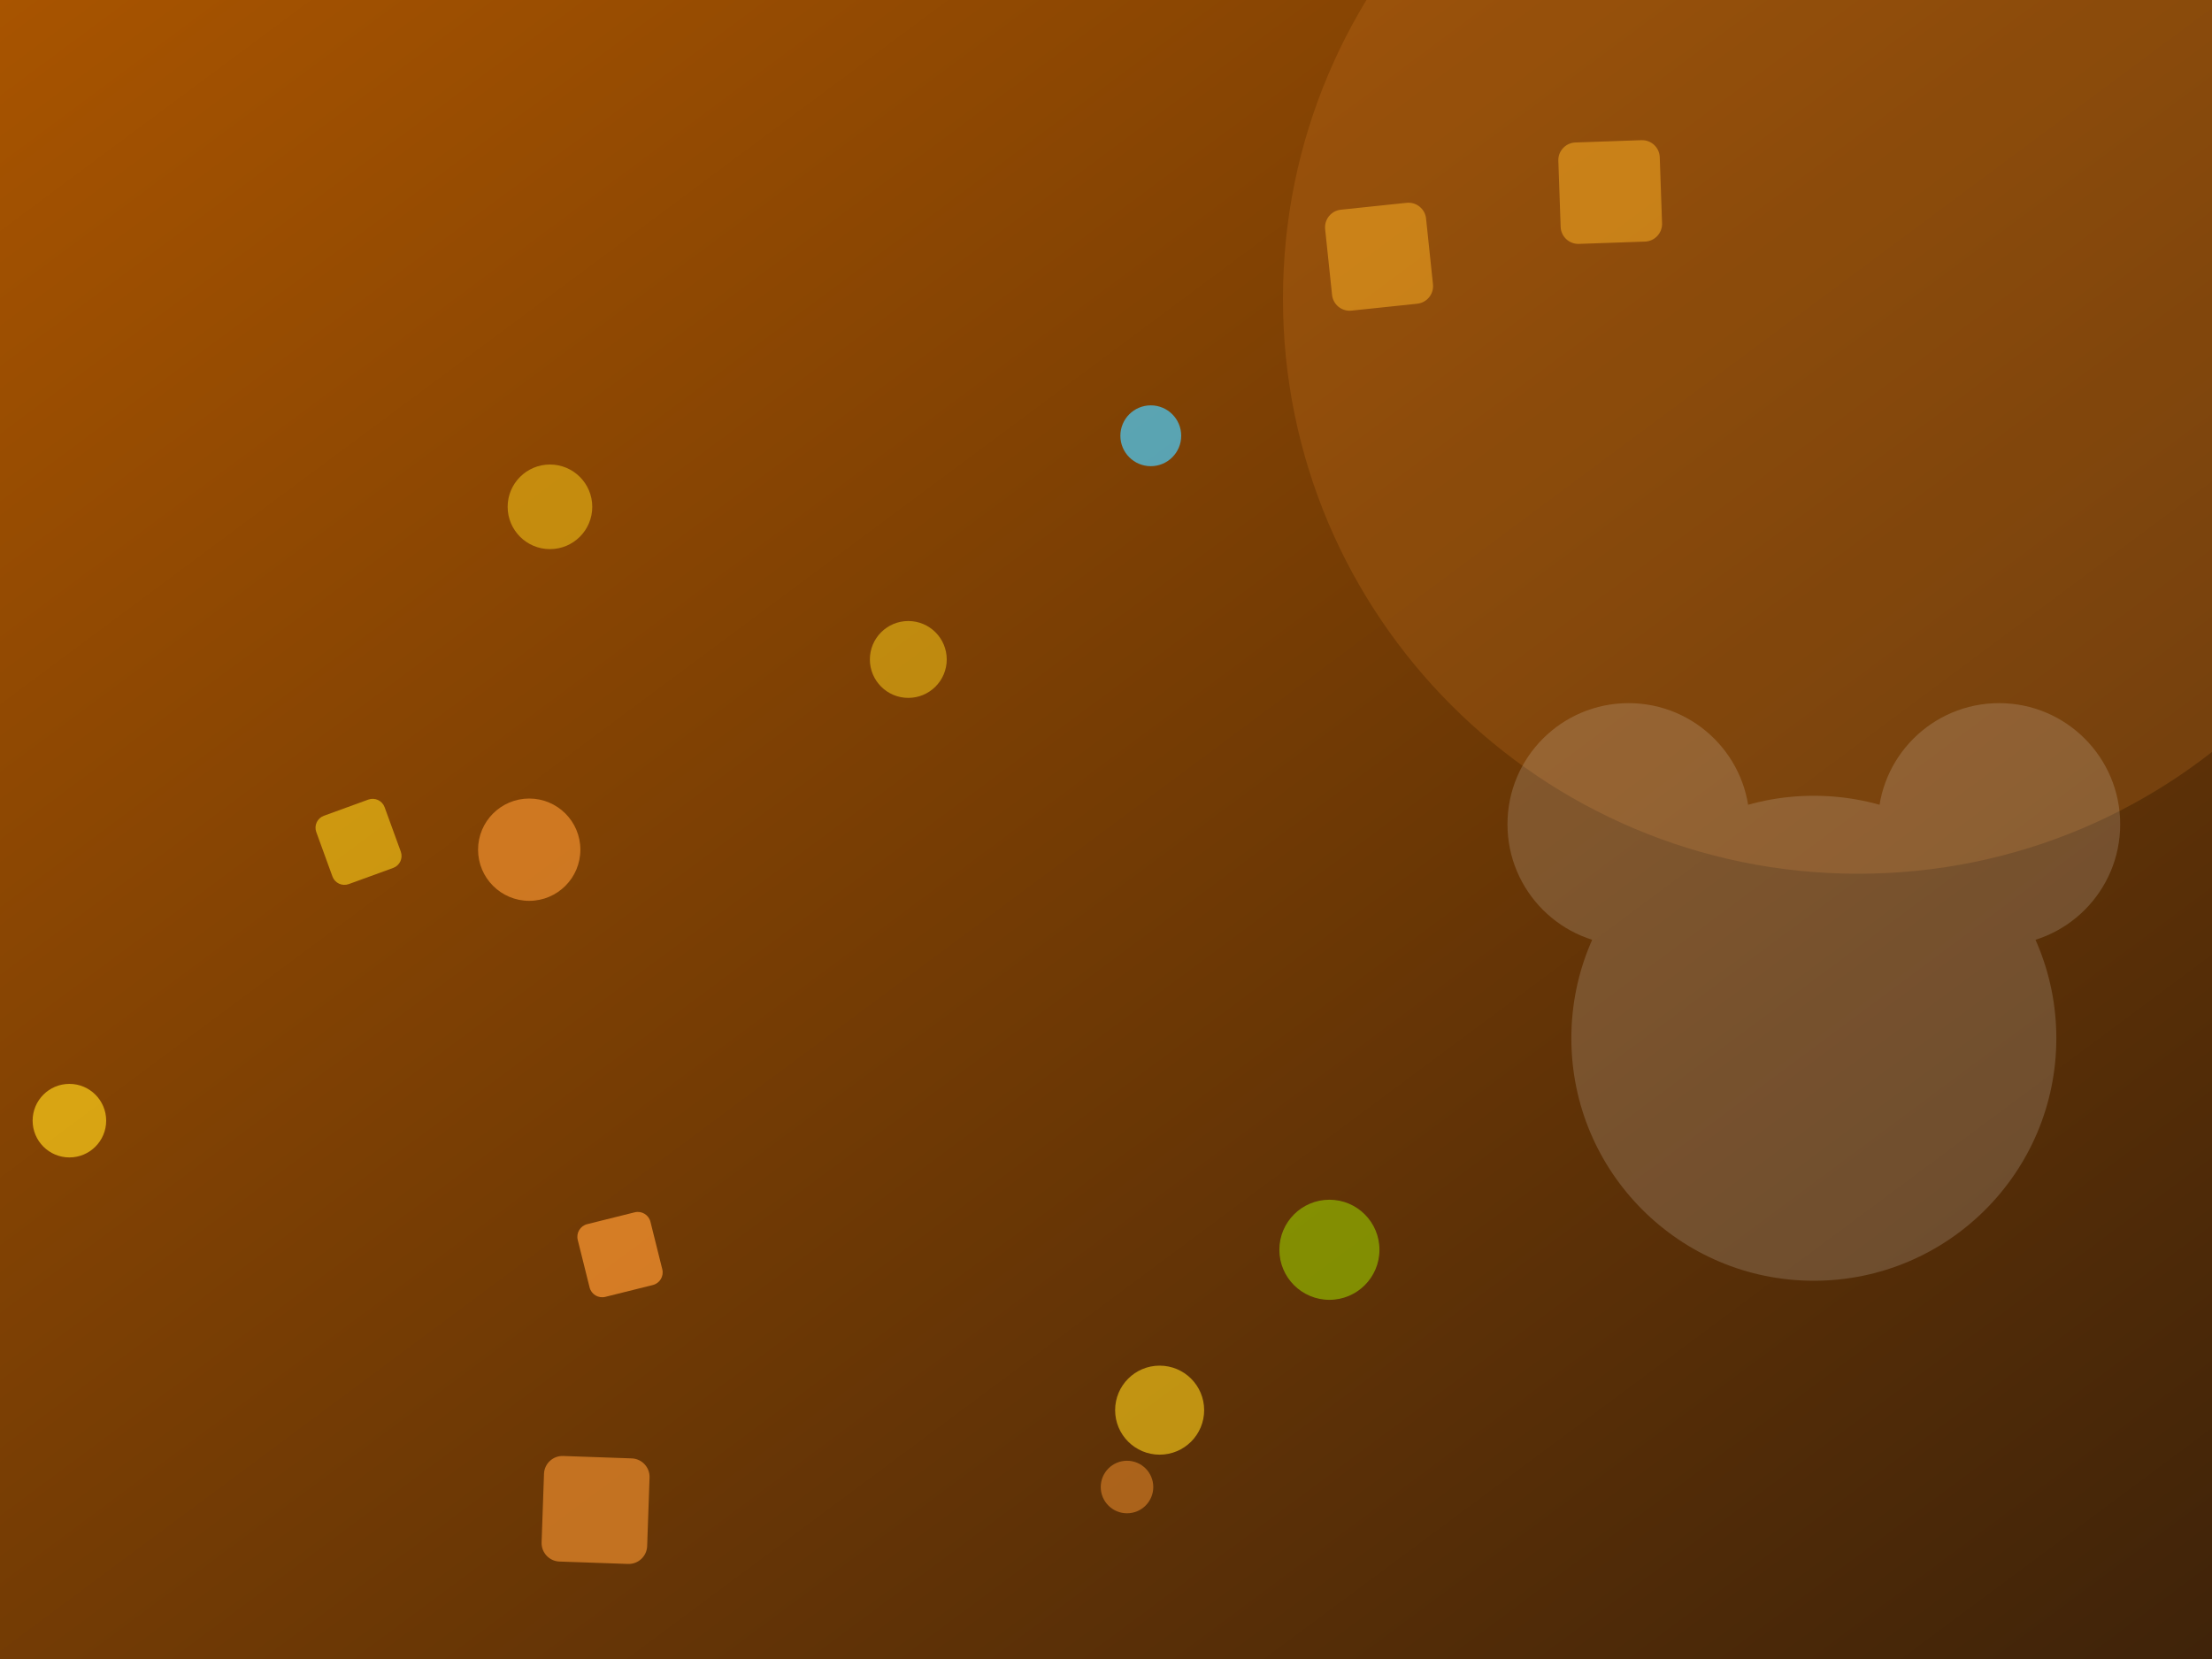
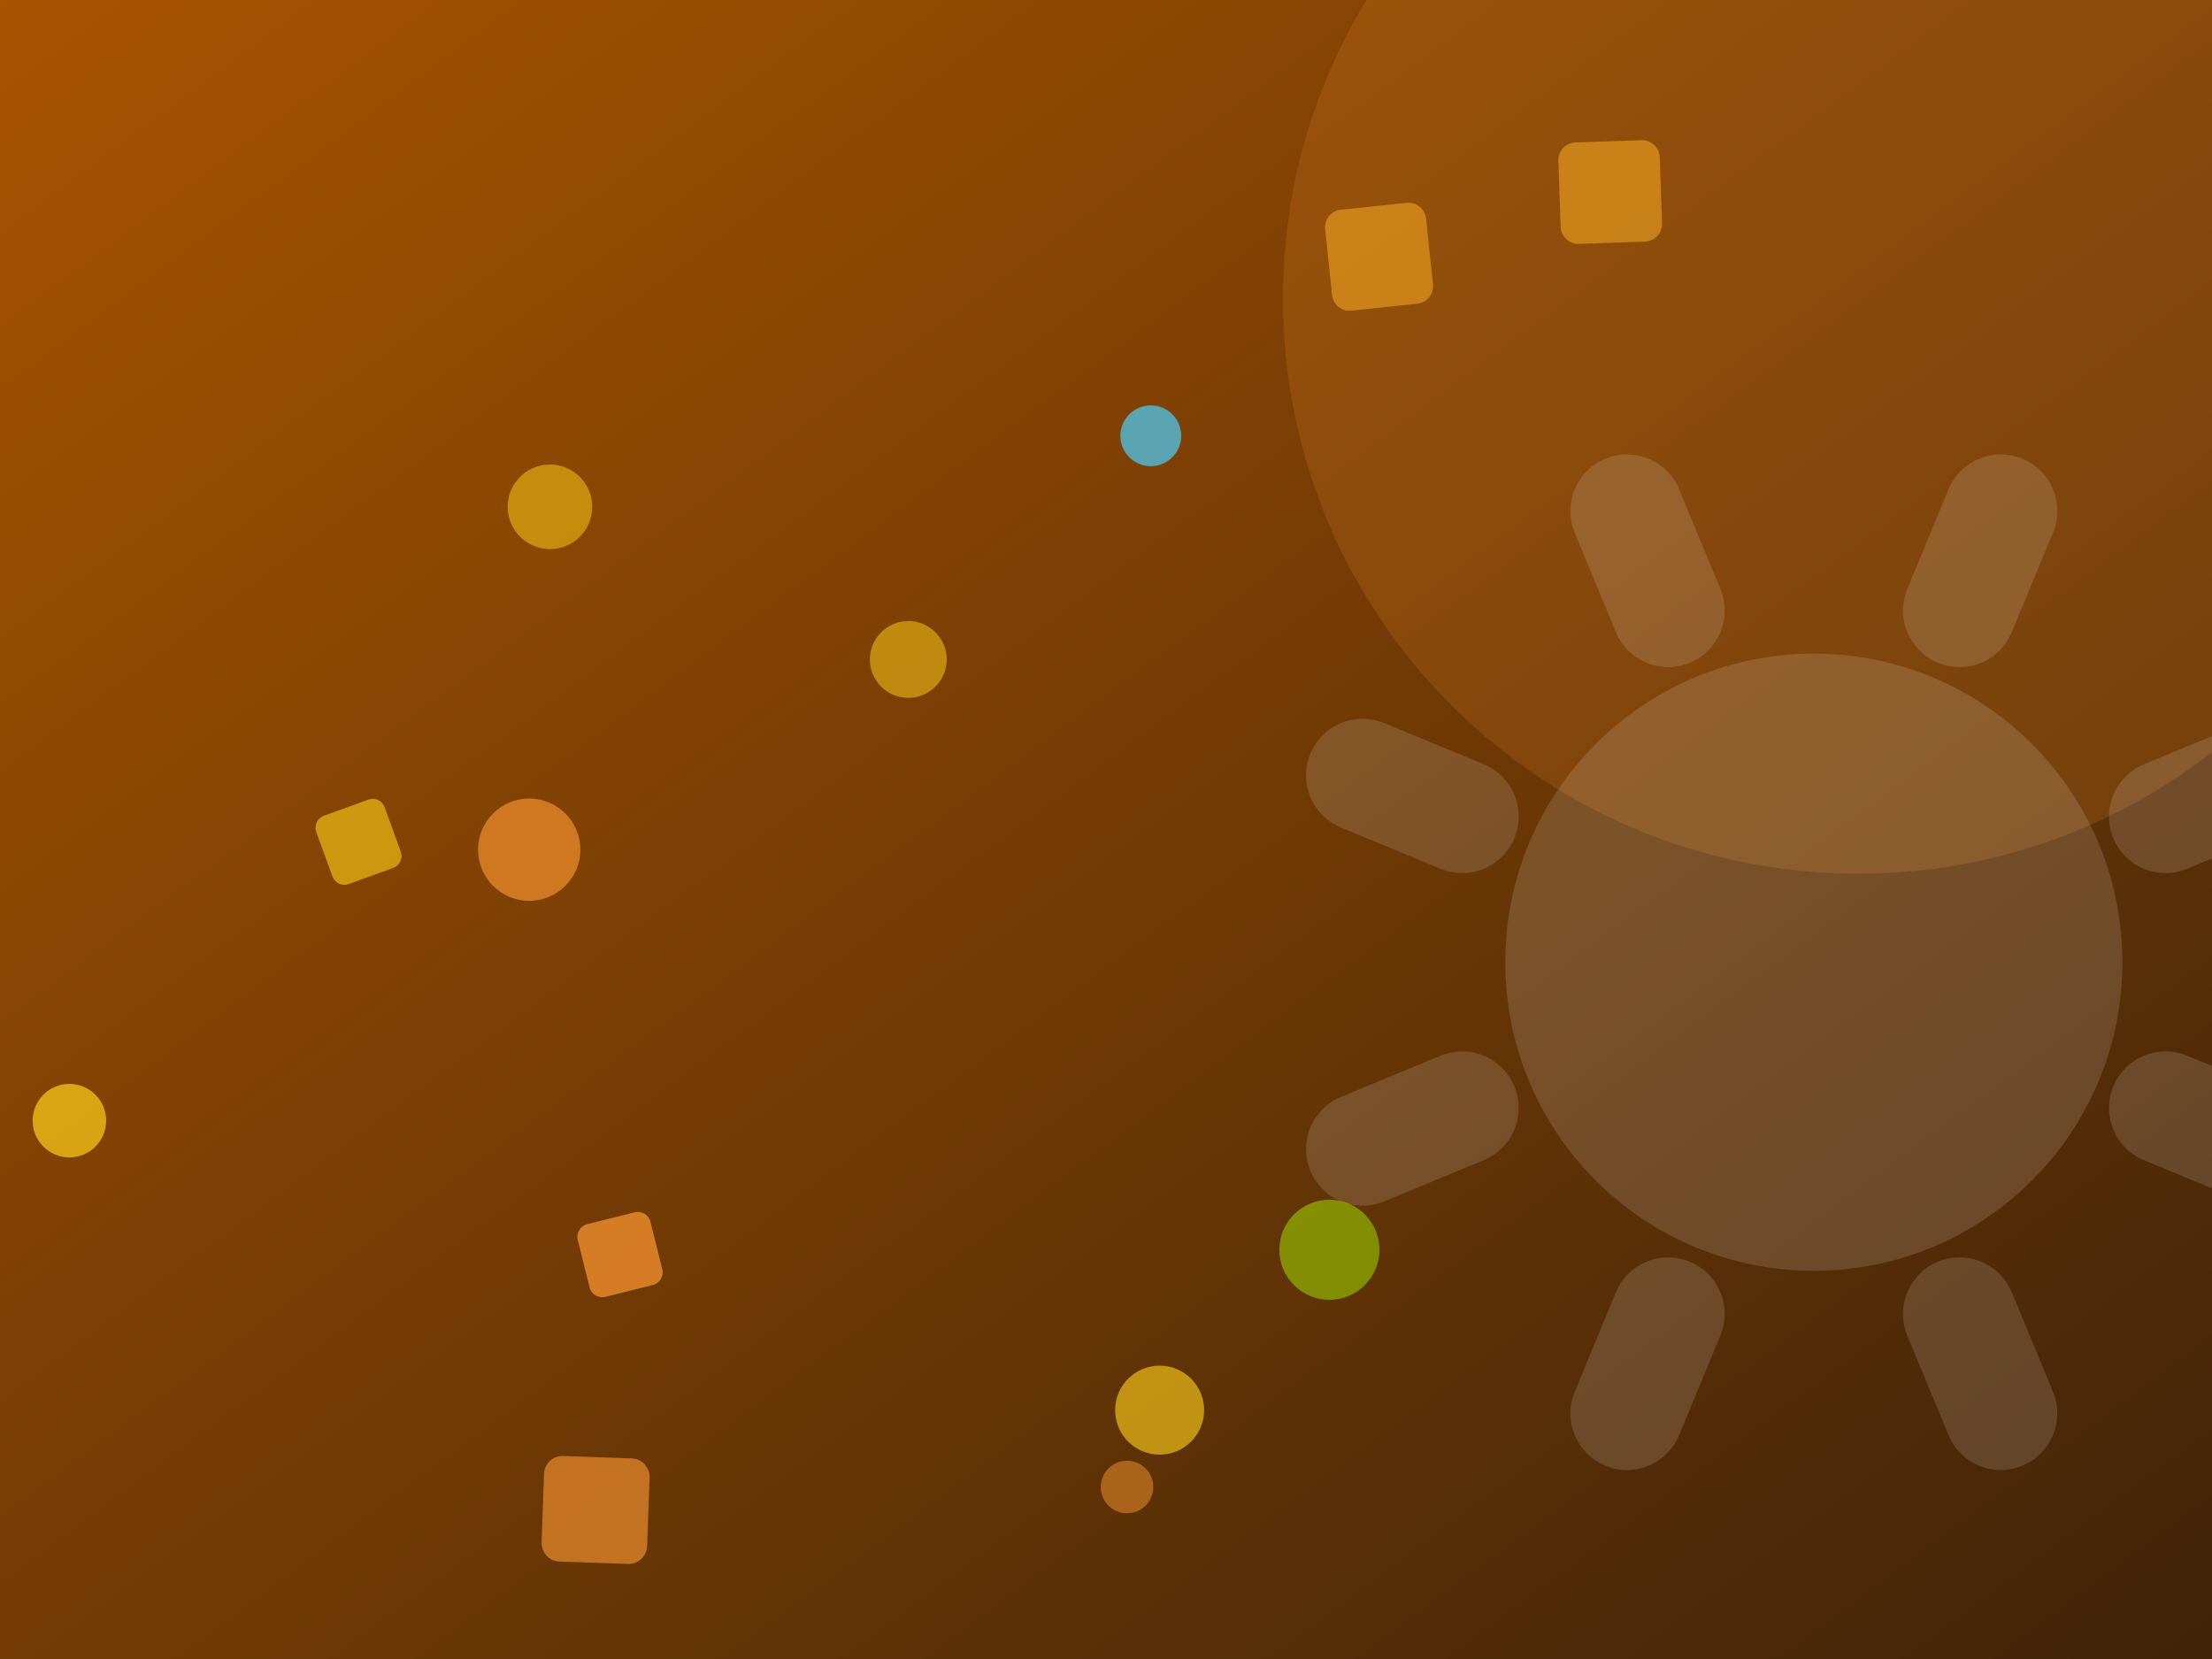
<svg xmlns="http://www.w3.org/2000/svg" viewBox="0 0 800 600" role="img" aria-label="">
  <defs>
    <linearGradient id="g" x1="0" y1="0" x2="1" y2="1">
      <stop offset="0" stop-color="#A85400" />
      <stop offset="1" stop-color="#3F2309" />
    </linearGradient>
  </defs>
  <rect width="800" height="600" fill="url(#g)" />
  <circle cx="672" cy="108" r="208" fill="#FF9933" opacity="0.16" />
  <circle cx="25.1" cy="405.3" r="13.3" fill="#FFD11A" opacity="0.69" />
  <circle cx="419.4" cy="510.0" r="16.1" fill="#FFD11A" opacity="0.61" />
  <circle cx="480.8" cy="452.0" r="18.1" fill="#99CC00" opacity="0.6" />
  <rect x="116.5" y="291.3" width="26.3" height="26.3" rx="4.6" fill="#FFD11A" opacity="0.59" transform="rotate(-20 129.7 304.4)" />
  <rect x="196.3" y="527.0" width="38.2" height="38.2" rx="6.7" fill="#FF9933" opacity="0.6" transform="rotate(2 215.4 546.1)" />
  <circle cx="191.4" cy="307.3" r="18.5" fill="#FF9933" opacity="0.62" />
  <circle cx="328.5" cy="238.5" r="13.9" fill="#FFD11A" opacity="0.51" />
  <circle cx="407.6" cy="537.8" r="9.5" fill="#FF9933" opacity="0.48" />
  <rect x="480.4" y="74.5" width="36.7" height="36.7" rx="6.4" fill="#FFB226" opacity="0.51" transform="rotate(-6 498.7 92.8)" />
  <rect x="564.0" y="51.1" width="36.7" height="36.7" rx="6.4" fill="#FFB226" opacity="0.51" transform="rotate(-2 582.4 69.4)" />
  <circle cx="416.2" cy="157.6" r="11.0" fill="#4FC3E8" opacity="0.76" />
  <rect x="210.7" y="440.2" width="27.1" height="27.1" rx="4.7" fill="#FF9933" opacity="0.7" transform="rotate(-14 224.2 453.8)" />
  <circle cx="198.9" cy="183.3" r="15.3" fill="#FFD11A" opacity="0.5" />
-   <g opacity="0.16" fill="#ffffff">
-     <circle cx="589.0" cy="298.1" r="43.8" />
-     <circle cx="723.0" cy="298.1" r="43.8" />
-     <circle cx="656.0" cy="375.5" r="87.7" />
+   <g opacity="0.14" fill="#ffffff">
+     <circle cx="656.0" cy="348.0" r="111.6" />
+     <line x1="783.2" y1="400.7" x2="819.2" y2="415.6" stroke="#ffffff" stroke-width="40.9" stroke-linecap="round" />
+     <line x1="708.7" y1="475.2" x2="723.6" y2="511.2" stroke="#ffffff" stroke-width="40.9" stroke-linecap="round" />
+     <line x1="603.3" y1="475.2" x2="588.4" y2="511.2" stroke="#ffffff" stroke-width="40.9" stroke-linecap="round" />
+     <line x1="528.8" y1="400.7" x2="492.8" y2="415.6" stroke="#ffffff" stroke-width="40.9" stroke-linecap="round" />
+     <line x1="528.8" y1="295.3" x2="492.8" y2="280.4" stroke="#ffffff" stroke-width="40.9" stroke-linecap="round" />
+     <line x1="603.3" y1="220.8" x2="588.4" y2="184.8" stroke="#ffffff" stroke-width="40.9" stroke-linecap="round" />
+     <line x1="708.7" y1="220.8" x2="723.6" y2="184.8" stroke="#ffffff" stroke-width="40.9" stroke-linecap="round" />
+     <line x1="783.2" y1="295.3" x2="819.2" y2="280.4" stroke="#ffffff" stroke-width="40.9" stroke-linecap="round" />
  </g>
</svg>
